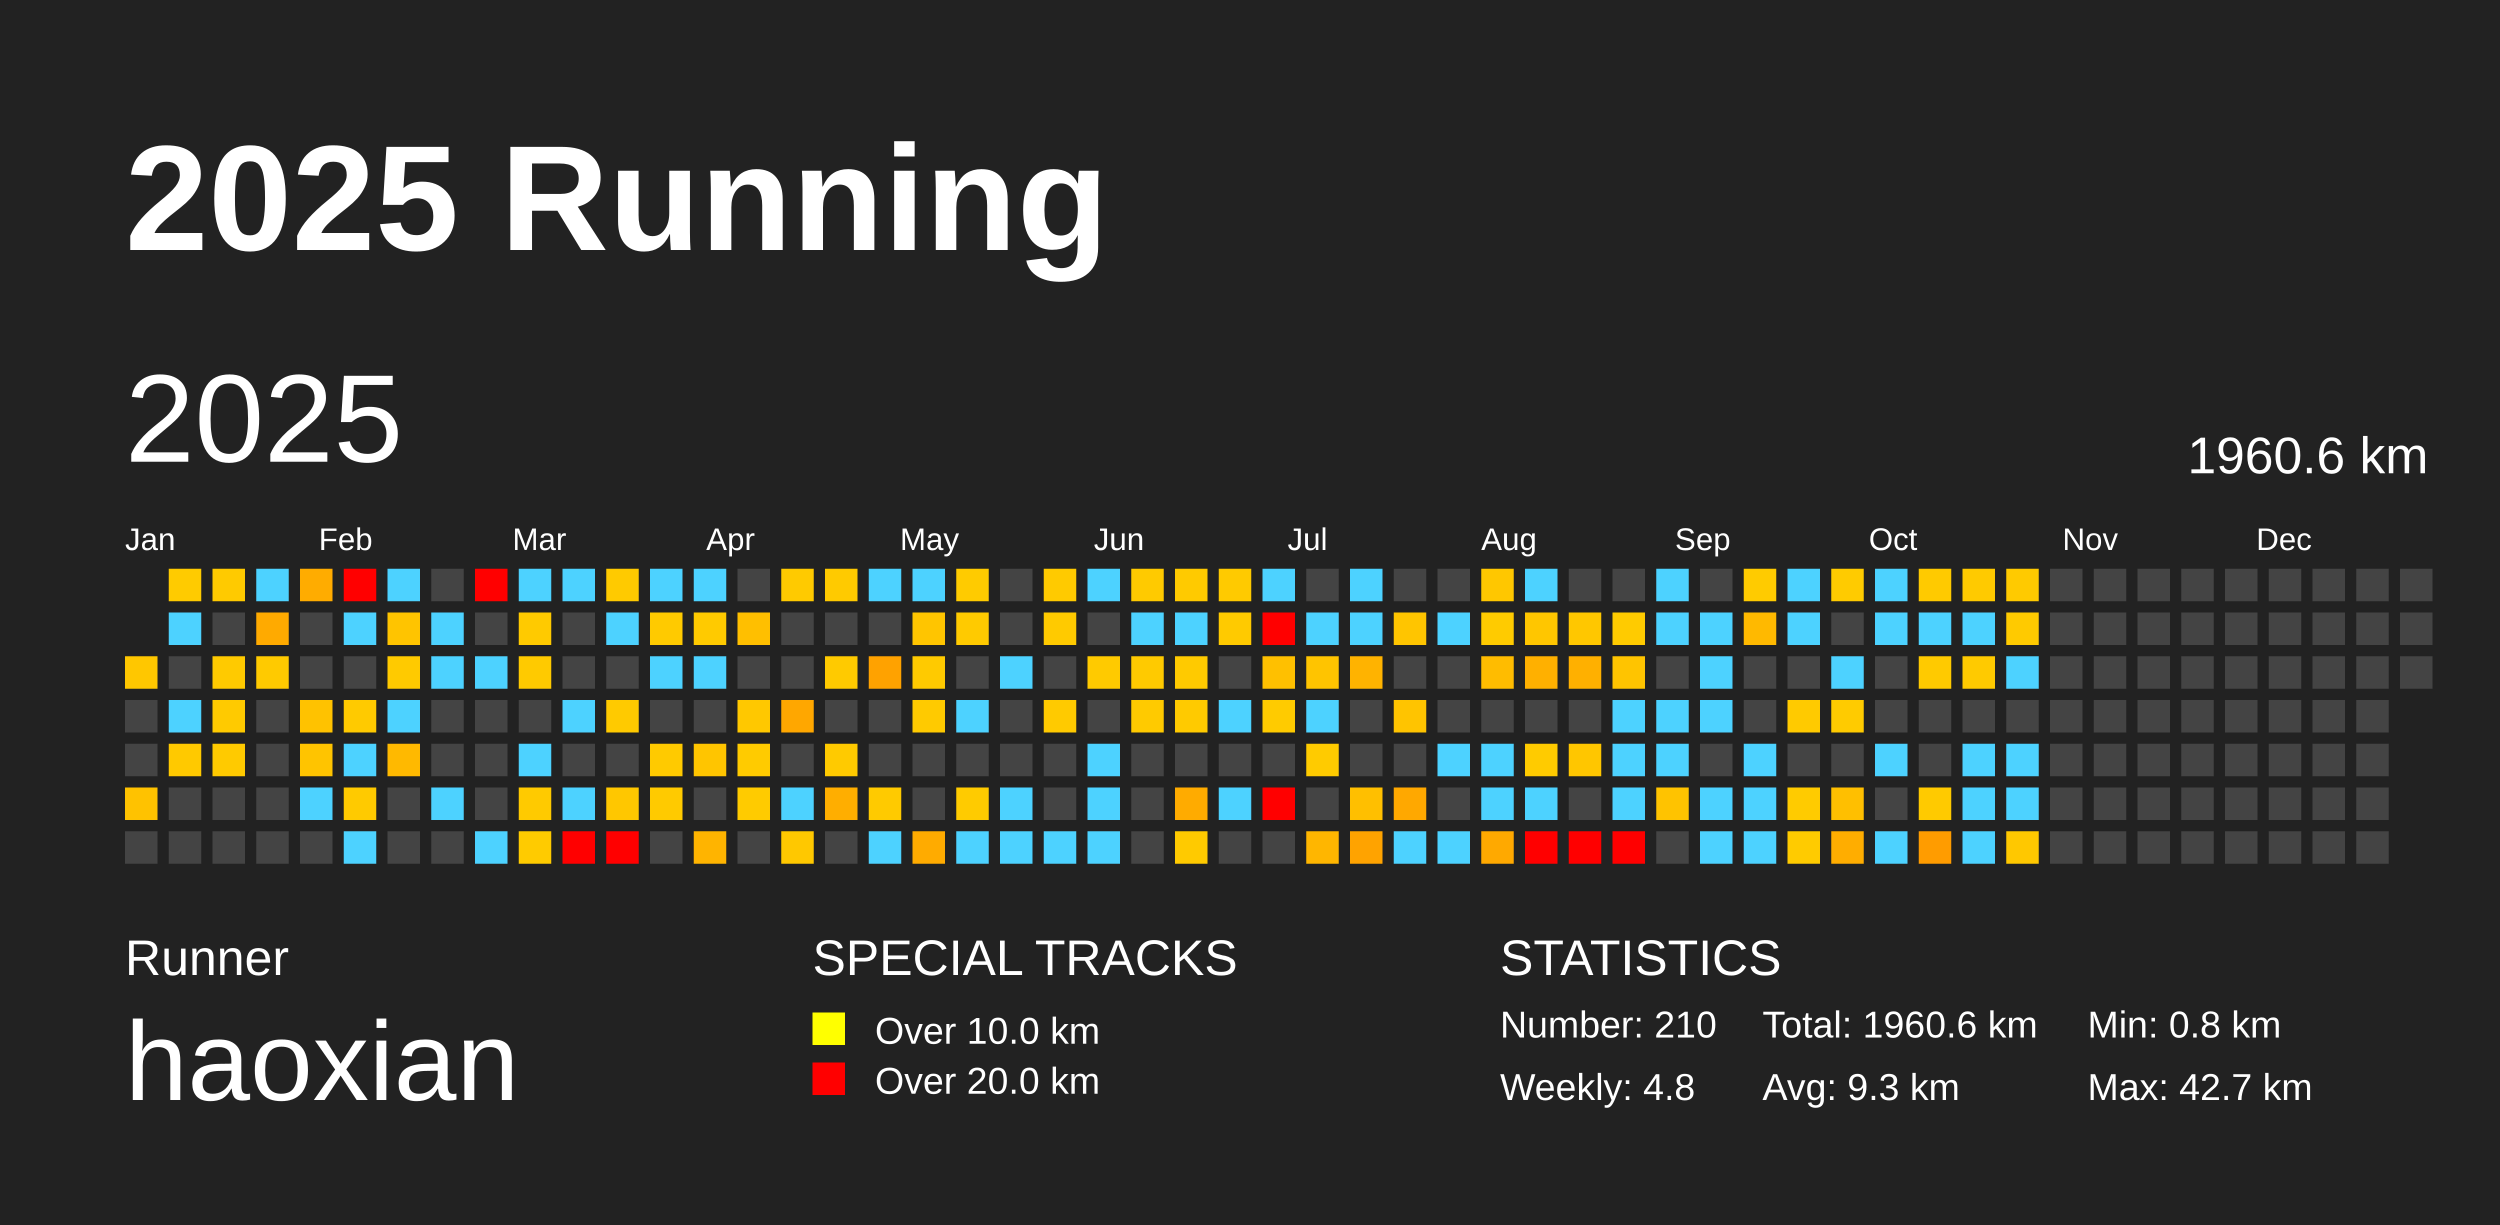
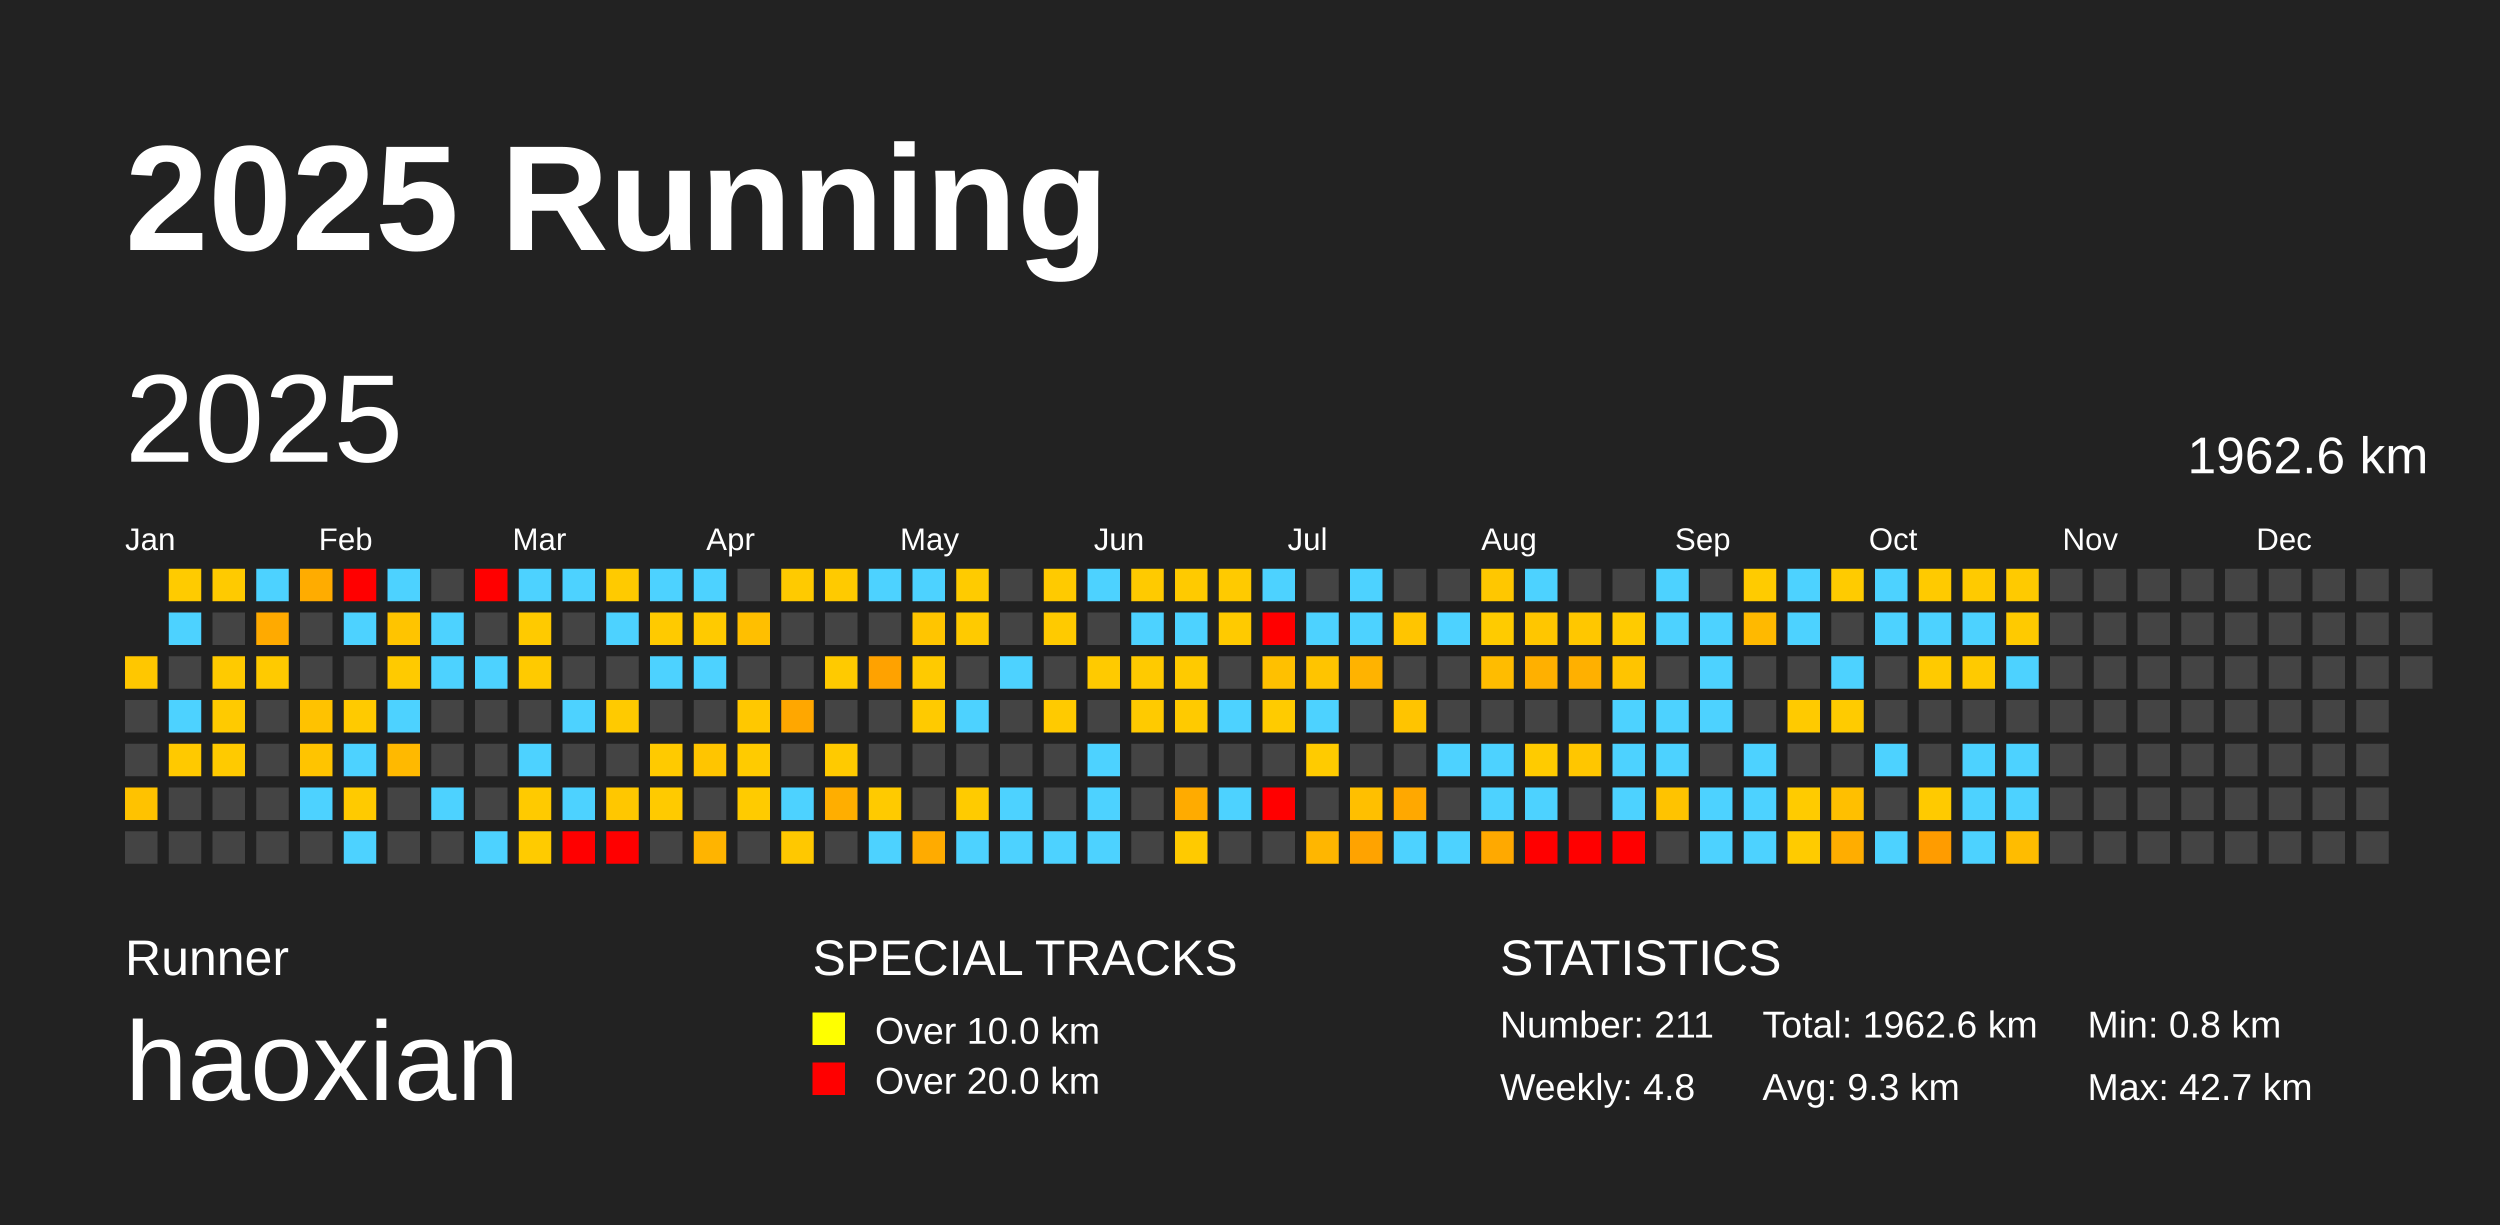
<svg xmlns="http://www.w3.org/2000/svg" baseProfile="full" height="98mm" version="1.1" viewBox="0,0,200,98" width="200mm">
  <defs />
  <rect fill="#222222" height="98" width="200" x="0" y="0" />
  <text fill="#FFFFFF" style="font-size:12px; font-family:Arial; font-weight:bold;" x="10" y="20">2025 Running</text>
  <text fill="#FFFFFF" style="font-size:4px; font-family:Arial" x="10" y="78">Runner</text>
  <text fill="#FFFFFF" style="font-size:9px; font-family:Arial" x="10" y="88">haoxian</text>
  <text fill="#FFFFFF" style="font-size:4px; font-family:Arial" x="65" y="78">SPECIAL TRACKS</text>
  <rect fill="yellow" height="2.6" width="2.6" x="65" y="81" />
  <text fill="#FFFFFF" style="font-size:3px; font-family:Arial" x="70" y="83.5">Over 10.0 km</text>
  <rect fill="red" height="2.6" width="2.6" x="65" y="85" />
  <text fill="#FFFFFF" style="font-size:3px; font-family:Arial" x="70" y="87.5">Over 20.0 km</text>
  <text fill="#FFFFFF" style="font-size:4px; font-family:Arial" x="120" y="78">STATISTICS</text>
-   <text fill="#FFFFFF" style="font-size:3px; font-family:Arial" x="120" y="83">Number: 210</text>
+   <text fill="#FFFFFF" style="font-size:3px; font-family:Arial" x="120" y="83">Number: 211</text>
  <text fill="#FFFFFF" style="font-size:3px; font-family:Arial" x="120" y="88">Weekly: 4.8</text>
-   <text fill="#FFFFFF" style="font-size:3px; font-family:Arial" x="141" y="83">Total: 1960.6 km</text>
+   <text fill="#FFFFFF" style="font-size:3px; font-family:Arial" x="141" y="83">Total: 1962.6 km</text>
  <text fill="#FFFFFF" style="font-size:3px; font-family:Arial" x="141" y="88">Avg: 9.3 km</text>
  <text fill="#FFFFFF" style="font-size:3px; font-family:Arial" x="167" y="83">Min: 0.8 km</text>
  <text fill="#FFFFFF" style="font-size:3px; font-family:Arial" x="167" y="88">Max: 42.7 km</text>
  <text dominant-baseline="hanging" fill="#FFFFFF" style="font-size:10.0px; font-family:Arial;" x="10" y="30">2025</text>
-   <text dominant-baseline="hanging" fill="#FFFFFF" style="font-size:4.125px; font-family:Arial;" x="175" y="35">1960.6 km</text>
+   <text dominant-baseline="hanging" fill="#FFFFFF" style="font-size:4.125px; font-family:Arial;" x="175" y="35">1962.6 km</text>
  <text fill="#FFFFFF" style="font-size:2.5px; font-family:Arial" x="10.0" y="44">Jan</text>
  <text fill="#FFFFFF" style="font-size:2.5px; font-family:Arial" x="25.5" y="44">Feb</text>
  <text fill="#FFFFFF" style="font-size:2.5px; font-family:Arial" x="41.0" y="44">Mar</text>
  <text fill="#FFFFFF" style="font-size:2.5px; font-family:Arial" x="56.5" y="44">Apr</text>
  <text fill="#FFFFFF" style="font-size:2.5px; font-family:Arial" x="72.0" y="44">May</text>
  <text fill="#FFFFFF" style="font-size:2.5px; font-family:Arial" x="87.5" y="44">Jun</text>
  <text fill="#FFFFFF" style="font-size:2.5px; font-family:Arial" x="103.0" y="44">Jul</text>
  <text fill="#FFFFFF" style="font-size:2.5px; font-family:Arial" x="118.5" y="44">Aug</text>
  <text fill="#FFFFFF" style="font-size:2.5px; font-family:Arial" x="134.0" y="44">Sep</text>
  <text fill="#FFFFFF" style="font-size:2.5px; font-family:Arial" x="149.5" y="44">Oct</text>
  <text fill="#FFFFFF" style="font-size:2.5px; font-family:Arial" x="165.0" y="44">Nov</text>
  <text fill="#FFFFFF" style="font-size:2.5px; font-family:Arial" x="180.5" y="44">Dec</text>
  <rect fill="#ffc700" height="2.6" width="2.6" x="10.0" y="52.5" />
  <rect fill="#444444" height="2.6" width="2.6" x="10.0" y="56.0" />
  <rect fill="#444444" height="2.6" width="2.6" x="10.0" y="59.5" />
  <rect fill="#ffc200" height="2.6" width="2.6" x="10.0" y="63.0" />
  <rect fill="#444444" height="2.6" width="2.6" x="10.0" y="66.5" />
  <rect fill="#ffcb00" height="2.6" width="2.6" x="13.5" y="45.5" />
  <rect fill="#4dd2ff" height="2.6" width="2.6" x="13.5" y="49.0" />
  <rect fill="#444444" height="2.6" width="2.6" x="13.5" y="52.5" />
  <rect fill="#4dd2ff" height="2.6" width="2.6" x="13.5" y="56.0" />
  <rect fill="#ffc900" height="2.6" width="2.6" x="13.5" y="59.5" />
  <rect fill="#444444" height="2.6" width="2.6" x="13.5" y="63.0" />
  <rect fill="#444444" height="2.6" width="2.6" x="13.5" y="66.5" />
  <rect fill="#ffca00" height="2.6" width="2.6" x="17.0" y="45.5" />
  <rect fill="#444444" height="2.6" width="2.6" x="17.0" y="49.0" />
  <rect fill="#ffca00" height="2.6" width="2.6" x="17.0" y="52.5" />
  <rect fill="#ffca00" height="2.6" width="2.6" x="17.0" y="56.0" />
  <rect fill="#ffca00" height="2.6" width="2.6" x="17.0" y="59.5" />
  <rect fill="#444444" height="2.6" width="2.6" x="17.0" y="63.0" />
  <rect fill="#444444" height="2.6" width="2.6" x="17.0" y="66.5" />
  <rect fill="#4dd2ff" height="2.6" width="2.6" x="20.5" y="45.5" />
  <rect fill="#ffaa00" height="2.6" width="2.6" x="20.5" y="49.0" />
  <rect fill="#ffca00" height="2.6" width="2.6" x="20.5" y="52.5" />
  <rect fill="#444444" height="2.6" width="2.6" x="20.5" y="56.0" />
  <rect fill="#444444" height="2.6" width="2.6" x="20.5" y="59.5" />
  <rect fill="#444444" height="2.6" width="2.6" x="20.5" y="63.0" />
  <rect fill="#444444" height="2.6" width="2.6" x="20.5" y="66.5" />
  <rect fill="#ffac00" height="2.6" width="2.6" x="24.0" y="45.5" />
  <rect fill="#444444" height="2.6" width="2.6" x="24.0" y="49.0" />
  <rect fill="#444444" height="2.6" width="2.6" x="24.0" y="52.5" />
  <rect fill="#ffc200" height="2.6" width="2.6" x="24.0" y="56.0" />
  <rect fill="#ffc400" height="2.6" width="2.6" x="24.0" y="59.5" />
  <rect fill="#4dd2ff" height="2.6" width="2.6" x="24.0" y="63.0" />
  <rect fill="#444444" height="2.6" width="2.6" x="24.0" y="66.5" />
  <rect fill="red" height="2.6" width="2.6" x="27.5" y="45.5" />
  <rect fill="#4dd2ff" height="2.6" width="2.6" x="27.5" y="49.0" />
  <rect fill="#444444" height="2.6" width="2.6" x="27.5" y="52.5" />
  <rect fill="#ffca00" height="2.6" width="2.6" x="27.5" y="56.0" />
  <rect fill="#4dd2ff" height="2.6" width="2.6" x="27.5" y="59.5" />
  <rect fill="#ffca00" height="2.6" width="2.6" x="27.5" y="63.0" />
  <rect fill="#4dd2ff" height="2.6" width="2.6" x="27.5" y="66.5" />
  <rect fill="#4dd2ff" height="2.6" width="2.6" x="31.0" y="45.5" />
  <rect fill="#ffc400" height="2.6" width="2.6" x="31.0" y="49.0" />
  <rect fill="#ffca00" height="2.6" width="2.6" x="31.0" y="52.5" />
  <rect fill="#4dd2ff" height="2.6" width="2.6" x="31.0" y="56.0" />
  <rect fill="#ffb900" height="2.6" width="2.6" x="31.0" y="59.5" />
  <rect fill="#444444" height="2.6" width="2.6" x="31.0" y="63.0" />
  <rect fill="#444444" height="2.6" width="2.6" x="31.0" y="66.5" />
  <rect fill="#444444" height="2.6" width="2.6" x="34.5" y="45.5" />
  <rect fill="#4dd2ff" height="2.6" width="2.6" x="34.5" y="49.0" />
  <rect fill="#4dd2ff" height="2.6" width="2.6" x="34.5" y="52.5" />
  <rect fill="#444444" height="2.6" width="2.6" x="34.5" y="56.0" />
  <rect fill="#444444" height="2.6" width="2.6" x="34.5" y="59.5" />
  <rect fill="#4dd2ff" height="2.6" width="2.6" x="34.5" y="63.0" />
  <rect fill="#444444" height="2.6" width="2.6" x="34.5" y="66.5" />
  <rect fill="red" height="2.6" width="2.6" x="38.0" y="45.5" />
  <rect fill="#444444" height="2.6" width="2.6" x="38.0" y="49.0" />
  <rect fill="#4dd2ff" height="2.6" width="2.6" x="38.0" y="52.5" />
  <rect fill="#444444" height="2.6" width="2.6" x="38.0" y="56.0" />
  <rect fill="#444444" height="2.6" width="2.6" x="38.0" y="59.5" />
  <rect fill="#444444" height="2.6" width="2.6" x="38.0" y="63.0" />
  <rect fill="#4dd2ff" height="2.6" width="2.6" x="38.0" y="66.5" />
  <rect fill="#4dd2ff" height="2.6" width="2.6" x="41.5" y="45.5" />
  <rect fill="#ffca00" height="2.6" width="2.6" x="41.5" y="49.0" />
  <rect fill="#ffca00" height="2.6" width="2.6" x="41.5" y="52.5" />
  <rect fill="#444444" height="2.6" width="2.6" x="41.5" y="56.0" />
  <rect fill="#4dd2ff" height="2.6" width="2.6" x="41.5" y="59.5" />
  <rect fill="#ffca00" height="2.6" width="2.6" x="41.5" y="63.0" />
  <rect fill="#ffcb00" height="2.6" width="2.6" x="41.5" y="66.5" />
  <rect fill="#4dd2ff" height="2.6" width="2.6" x="45.0" y="45.5" />
  <rect fill="#444444" height="2.6" width="2.6" x="45.0" y="49.0" />
  <rect fill="#444444" height="2.6" width="2.6" x="45.0" y="52.5" />
  <rect fill="#4dd2ff" height="2.6" width="2.6" x="45.0" y="56.0" />
  <rect fill="#444444" height="2.6" width="2.6" x="45.0" y="59.5" />
  <rect fill="#4dd2ff" height="2.6" width="2.6" x="45.0" y="63.0" />
  <rect fill="red" height="2.6" width="2.6" x="45.0" y="66.5" />
  <rect fill="#ffca00" height="2.6" width="2.6" x="48.5" y="45.5" />
  <rect fill="#4dd2ff" height="2.6" width="2.6" x="48.5" y="49.0" />
  <rect fill="#444444" height="2.6" width="2.6" x="48.5" y="52.5" />
  <rect fill="#ffca00" height="2.6" width="2.6" x="48.5" y="56.0" />
  <rect fill="#444444" height="2.6" width="2.6" x="48.5" y="59.5" />
  <rect fill="#ffc700" height="2.6" width="2.6" x="48.5" y="63.0" />
  <rect fill="red" height="2.6" width="2.6" x="48.5" y="66.5" />
  <rect fill="#4dd2ff" height="2.6" width="2.6" x="52.0" y="45.5" />
  <rect fill="#ffca00" height="2.6" width="2.6" x="52.0" y="49.0" />
  <rect fill="#4dd2ff" height="2.6" width="2.6" x="52.0" y="52.5" />
  <rect fill="#444444" height="2.6" width="2.6" x="52.0" y="56.0" />
  <rect fill="#ffca00" height="2.6" width="2.6" x="52.0" y="59.5" />
  <rect fill="#ffca00" height="2.6" width="2.6" x="52.0" y="63.0" />
  <rect fill="#444444" height="2.6" width="2.6" x="52.0" y="66.5" />
  <rect fill="#4dd2ff" height="2.6" width="2.6" x="55.5" y="45.5" />
  <rect fill="#ffca00" height="2.6" width="2.6" x="55.5" y="49.0" />
  <rect fill="#4dd2ff" height="2.6" width="2.6" x="55.5" y="52.5" />
  <rect fill="#444444" height="2.6" width="2.6" x="55.5" y="56.0" />
  <rect fill="#ffc500" height="2.6" width="2.6" x="55.5" y="59.5" />
  <rect fill="#444444" height="2.6" width="2.6" x="55.5" y="63.0" />
  <rect fill="#ffb400" height="2.6" width="2.6" x="55.5" y="66.5" />
  <rect fill="#444444" height="2.6" width="2.6" x="59.0" y="45.5" />
  <rect fill="#ffbf00" height="2.6" width="2.6" x="59.0" y="49.0" />
  <rect fill="#444444" height="2.6" width="2.6" x="59.0" y="52.5" />
  <rect fill="#ffc800" height="2.6" width="2.6" x="59.0" y="56.0" />
  <rect fill="#ffcb00" height="2.6" width="2.6" x="59.0" y="59.5" />
  <rect fill="#ffcb00" height="2.6" width="2.6" x="59.0" y="63.0" />
  <rect fill="#444444" height="2.6" width="2.6" x="59.0" y="66.5" />
  <rect fill="#ffca00" height="2.6" width="2.6" x="62.5" y="45.5" />
  <rect fill="#444444" height="2.6" width="2.6" x="62.5" y="49.0" />
  <rect fill="#444444" height="2.6" width="2.6" x="62.5" y="52.5" />
  <rect fill="#ffa700" height="2.6" width="2.6" x="62.5" y="56.0" />
  <rect fill="#444444" height="2.6" width="2.6" x="62.5" y="59.5" />
  <rect fill="#4dd2ff" height="2.6" width="2.6" x="62.5" y="63.0" />
  <rect fill="#ffc800" height="2.6" width="2.6" x="62.5" y="66.5" />
  <rect fill="#ffca00" height="2.6" width="2.6" x="66.0" y="45.5" />
  <rect fill="#444444" height="2.6" width="2.6" x="66.0" y="49.0" />
  <rect fill="#ffca00" height="2.6" width="2.6" x="66.0" y="52.5" />
  <rect fill="#444444" height="2.6" width="2.6" x="66.0" y="56.0" />
  <rect fill="#ffca00" height="2.6" width="2.6" x="66.0" y="59.5" />
  <rect fill="#ffae00" height="2.6" width="2.6" x="66.0" y="63.0" />
  <rect fill="#444444" height="2.6" width="2.6" x="66.0" y="66.5" />
  <rect fill="#4dd2ff" height="2.6" width="2.6" x="69.5" y="45.5" />
  <rect fill="#444444" height="2.6" width="2.6" x="69.5" y="49.0" />
  <rect fill="#ffa200" height="2.6" width="2.6" x="69.5" y="52.5" />
  <rect fill="#444444" height="2.6" width="2.6" x="69.5" y="56.0" />
  <rect fill="#444444" height="2.6" width="2.6" x="69.5" y="59.5" />
  <rect fill="#ffca00" height="2.6" width="2.6" x="69.5" y="63.0" />
  <rect fill="#4dd2ff" height="2.6" width="2.6" x="69.5" y="66.5" />
  <rect fill="#4dd2ff" height="2.6" width="2.6" x="73.0" y="45.5" />
  <rect fill="#ffc500" height="2.6" width="2.6" x="73.0" y="49.0" />
  <rect fill="#ffca00" height="2.6" width="2.6" x="73.0" y="52.5" />
  <rect fill="#ffca00" height="2.6" width="2.6" x="73.0" y="56.0" />
  <rect fill="#444444" height="2.6" width="2.6" x="73.0" y="59.5" />
  <rect fill="#444444" height="2.6" width="2.6" x="73.0" y="63.0" />
  <rect fill="#ffab00" height="2.6" width="2.6" x="73.0" y="66.5" />
  <rect fill="#ffcb00" height="2.6" width="2.6" x="76.5" y="45.5" />
  <rect fill="#ffca00" height="2.6" width="2.6" x="76.5" y="49.0" />
  <rect fill="#444444" height="2.6" width="2.6" x="76.5" y="52.5" />
  <rect fill="#4dd2ff" height="2.6" width="2.6" x="76.5" y="56.0" />
  <rect fill="#444444" height="2.6" width="2.6" x="76.5" y="59.5" />
  <rect fill="#ffcb00" height="2.6" width="2.6" x="76.5" y="63.0" />
  <rect fill="#4dd2ff" height="2.6" width="2.6" x="76.5" y="66.5" />
  <rect fill="#444444" height="2.6" width="2.6" x="80.0" y="45.5" />
  <rect fill="#444444" height="2.6" width="2.6" x="80.0" y="49.0" />
  <rect fill="#4dd2ff" height="2.6" width="2.6" x="80.0" y="52.5" />
  <rect fill="#444444" height="2.6" width="2.6" x="80.0" y="56.0" />
  <rect fill="#444444" height="2.6" width="2.6" x="80.0" y="59.5" />
  <rect fill="#4dd2ff" height="2.6" width="2.6" x="80.0" y="63.0" />
  <rect fill="#4dd2ff" height="2.6" width="2.6" x="80.0" y="66.5" />
  <rect fill="#ffca00" height="2.6" width="2.6" x="83.5" y="45.5" />
  <rect fill="#ffca00" height="2.6" width="2.6" x="83.5" y="49.0" />
  <rect fill="#444444" height="2.6" width="2.6" x="83.5" y="52.5" />
  <rect fill="#ffca00" height="2.6" width="2.6" x="83.5" y="56.0" />
  <rect fill="#444444" height="2.6" width="2.6" x="83.5" y="59.5" />
  <rect fill="#444444" height="2.6" width="2.6" x="83.5" y="63.0" />
  <rect fill="#4dd2ff" height="2.6" width="2.6" x="83.5" y="66.5" />
  <rect fill="#4dd2ff" height="2.6" width="2.6" x="87.0" y="45.5" />
  <rect fill="#444444" height="2.6" width="2.6" x="87.0" y="49.0" />
  <rect fill="#ffca00" height="2.6" width="2.6" x="87.0" y="52.5" />
  <rect fill="#444444" height="2.6" width="2.6" x="87.0" y="56.0" />
  <rect fill="#4dd2ff" height="2.6" width="2.6" x="87.0" y="59.5" />
  <rect fill="#4dd2ff" height="2.6" width="2.6" x="87.0" y="63.0" />
  <rect fill="#4dd2ff" height="2.6" width="2.6" x="87.0" y="66.5" />
  <rect fill="#ffca00" height="2.6" width="2.6" x="90.5" y="45.5" />
  <rect fill="#4dd2ff" height="2.6" width="2.6" x="90.5" y="49.0" />
  <rect fill="#ffca00" height="2.6" width="2.6" x="90.5" y="52.5" />
  <rect fill="#ffca00" height="2.6" width="2.6" x="90.5" y="56.0" />
  <rect fill="#444444" height="2.6" width="2.6" x="90.5" y="59.5" />
  <rect fill="#444444" height="2.6" width="2.6" x="90.5" y="63.0" />
  <rect fill="#444444" height="2.6" width="2.6" x="90.5" y="66.5" />
  <rect fill="#ffca00" height="2.6" width="2.6" x="94.0" y="45.5" />
  <rect fill="#4dd2ff" height="2.6" width="2.6" x="94.0" y="49.0" />
  <rect fill="#ffca00" height="2.6" width="2.6" x="94.0" y="52.5" />
  <rect fill="#ffca00" height="2.6" width="2.6" x="94.0" y="56.0" />
  <rect fill="#444444" height="2.6" width="2.6" x="94.0" y="59.5" />
  <rect fill="#ffab00" height="2.6" width="2.6" x="94.0" y="63.0" />
  <rect fill="#ffca00" height="2.6" width="2.6" x="94.0" y="66.5" />
  <rect fill="#ffca00" height="2.6" width="2.6" x="97.5" y="45.5" />
  <rect fill="#ffca00" height="2.6" width="2.6" x="97.5" y="49.0" />
  <rect fill="#444444" height="2.6" width="2.6" x="97.5" y="52.5" />
  <rect fill="#4dd2ff" height="2.6" width="2.6" x="97.5" y="56.0" />
  <rect fill="#444444" height="2.6" width="2.6" x="97.5" y="59.5" />
  <rect fill="#4dd2ff" height="2.6" width="2.6" x="97.5" y="63.0" />
  <rect fill="#444444" height="2.6" width="2.6" x="97.5" y="66.5" />
  <rect fill="#4dd2ff" height="2.6" width="2.6" x="101.0" y="45.5" />
  <rect fill="red" height="2.6" width="2.6" x="101.0" y="49.0" />
  <rect fill="#ffc000" height="2.6" width="2.6" x="101.0" y="52.5" />
  <rect fill="#ffcb00" height="2.6" width="2.6" x="101.0" y="56.0" />
  <rect fill="#444444" height="2.6" width="2.6" x="101.0" y="59.5" />
  <rect fill="red" height="2.6" width="2.6" x="101.0" y="63.0" />
  <rect fill="#444444" height="2.6" width="2.6" x="101.0" y="66.5" />
  <rect fill="#444444" height="2.6" width="2.6" x="104.5" y="45.5" />
  <rect fill="#4dd2ff" height="2.6" width="2.6" x="104.5" y="49.0" />
  <rect fill="#ffc400" height="2.6" width="2.6" x="104.5" y="52.5" />
  <rect fill="#4dd2ff" height="2.6" width="2.6" x="104.5" y="56.0" />
  <rect fill="#ffcb00" height="2.6" width="2.6" x="104.5" y="59.5" />
  <rect fill="#444444" height="2.6" width="2.6" x="104.5" y="63.0" />
  <rect fill="#ffb600" height="2.6" width="2.6" x="104.5" y="66.5" />
  <rect fill="#4dd2ff" height="2.6" width="2.6" x="108.0" y="45.5" />
  <rect fill="#4dd2ff" height="2.6" width="2.6" x="108.0" y="49.0" />
  <rect fill="#ffb300" height="2.6" width="2.6" x="108.0" y="52.5" />
  <rect fill="#444444" height="2.6" width="2.6" x="108.0" y="56.0" />
  <rect fill="#444444" height="2.6" width="2.6" x="108.0" y="59.5" />
  <rect fill="#ffbf00" height="2.6" width="2.6" x="108.0" y="63.0" />
  <rect fill="#ffa300" height="2.6" width="2.6" x="108.0" y="66.5" />
  <rect fill="#444444" height="2.6" width="2.6" x="111.5" y="45.5" />
  <rect fill="#ffc500" height="2.6" width="2.6" x="111.5" y="49.0" />
  <rect fill="#444444" height="2.6" width="2.6" x="111.5" y="52.5" />
  <rect fill="#ffc400" height="2.6" width="2.6" x="111.5" y="56.0" />
  <rect fill="#444444" height="2.6" width="2.6" x="111.5" y="59.5" />
  <rect fill="#ffa800" height="2.6" width="2.6" x="111.5" y="63.0" />
  <rect fill="#4dd2ff" height="2.6" width="2.6" x="111.5" y="66.5" />
  <rect fill="#444444" height="2.6" width="2.6" x="115.0" y="45.5" />
  <rect fill="#4dd2ff" height="2.6" width="2.6" x="115.0" y="49.0" />
  <rect fill="#444444" height="2.6" width="2.6" x="115.0" y="52.5" />
  <rect fill="#444444" height="2.6" width="2.6" x="115.0" y="56.0" />
  <rect fill="#4dd2ff" height="2.6" width="2.6" x="115.0" y="59.5" />
  <rect fill="#444444" height="2.6" width="2.6" x="115.0" y="63.0" />
  <rect fill="#4dd2ff" height="2.6" width="2.6" x="115.0" y="66.5" />
  <rect fill="#ffc700" height="2.6" width="2.6" x="118.5" y="45.5" />
  <rect fill="#ffcb00" height="2.6" width="2.6" x="118.5" y="49.0" />
  <rect fill="#ffbc00" height="2.6" width="2.6" x="118.5" y="52.5" />
  <rect fill="#444444" height="2.6" width="2.6" x="118.5" y="56.0" />
  <rect fill="#4dd2ff" height="2.6" width="2.6" x="118.5" y="59.5" />
  <rect fill="#4dd2ff" height="2.6" width="2.6" x="118.5" y="63.0" />
  <rect fill="#ffa900" height="2.6" width="2.6" x="118.5" y="66.5" />
  <rect fill="#4dd2ff" height="2.6" width="2.6" x="122.0" y="45.5" />
  <rect fill="#ffc600" height="2.6" width="2.6" x="122.0" y="49.0" />
  <rect fill="#ffb000" height="2.6" width="2.6" x="122.0" y="52.5" />
  <rect fill="#444444" height="2.6" width="2.6" x="122.0" y="56.0" />
  <rect fill="#ffcb00" height="2.6" width="2.6" x="122.0" y="59.5" />
  <rect fill="#4dd2ff" height="2.6" width="2.6" x="122.0" y="63.0" />
  <rect fill="red" height="2.6" width="2.6" x="122.0" y="66.5" />
  <rect fill="#444444" height="2.6" width="2.6" x="125.5" y="45.5" />
  <rect fill="#ffc700" height="2.6" width="2.6" x="125.5" y="49.0" />
  <rect fill="#ffb000" height="2.6" width="2.6" x="125.5" y="52.5" />
  <rect fill="#444444" height="2.6" width="2.6" x="125.5" y="56.0" />
  <rect fill="#ffc600" height="2.6" width="2.6" x="125.5" y="59.5" />
  <rect fill="#444444" height="2.6" width="2.6" x="125.5" y="63.0" />
  <rect fill="red" height="2.6" width="2.6" x="125.5" y="66.5" />
  <rect fill="#444444" height="2.6" width="2.6" x="129.0" y="45.5" />
  <rect fill="#ffcb00" height="2.6" width="2.6" x="129.0" y="49.0" />
  <rect fill="#ffc400" height="2.6" width="2.6" x="129.0" y="52.5" />
  <rect fill="#4dd2ff" height="2.6" width="2.6" x="129.0" y="56.0" />
  <rect fill="#4dd2ff" height="2.6" width="2.6" x="129.0" y="59.5" />
  <rect fill="#4dd2ff" height="2.6" width="2.6" x="129.0" y="63.0" />
  <rect fill="red" height="2.6" width="2.6" x="129.0" y="66.5" />
  <rect fill="#4dd2ff" height="2.6" width="2.6" x="132.5" y="45.5" />
  <rect fill="#4dd2ff" height="2.6" width="2.6" x="132.5" y="49.0" />
  <rect fill="#444444" height="2.6" width="2.6" x="132.5" y="52.5" />
  <rect fill="#4dd2ff" height="2.6" width="2.6" x="132.5" y="56.0" />
  <rect fill="#4dd2ff" height="2.6" width="2.6" x="132.5" y="59.5" />
  <rect fill="#ffc300" height="2.6" width="2.6" x="132.5" y="63.0" />
  <rect fill="#444444" height="2.6" width="2.6" x="132.5" y="66.5" />
  <rect fill="#444444" height="2.6" width="2.6" x="136.0" y="45.5" />
  <rect fill="#4dd2ff" height="2.6" width="2.6" x="136.0" y="49.0" />
  <rect fill="#4dd2ff" height="2.6" width="2.6" x="136.0" y="52.5" />
  <rect fill="#4dd2ff" height="2.6" width="2.6" x="136.0" y="56.0" />
  <rect fill="#444444" height="2.6" width="2.6" x="136.0" y="59.5" />
  <rect fill="#4dd2ff" height="2.6" width="2.6" x="136.0" y="63.0" />
  <rect fill="#4dd2ff" height="2.6" width="2.6" x="136.0" y="66.5" />
  <rect fill="#ffcb00" height="2.6" width="2.6" x="139.5" y="45.5" />
  <rect fill="#ffb900" height="2.6" width="2.6" x="139.5" y="49.0" />
  <rect fill="#444444" height="2.6" width="2.6" x="139.5" y="52.5" />
  <rect fill="#444444" height="2.6" width="2.6" x="139.5" y="56.0" />
  <rect fill="#4dd2ff" height="2.6" width="2.6" x="139.5" y="59.5" />
  <rect fill="#4dd2ff" height="2.6" width="2.6" x="139.5" y="63.0" />
  <rect fill="#4dd2ff" height="2.6" width="2.6" x="139.5" y="66.5" />
  <rect fill="#4dd2ff" height="2.6" width="2.6" x="143.0" y="45.5" />
  <rect fill="#4dd2ff" height="2.6" width="2.6" x="143.0" y="49.0" />
  <rect fill="#444444" height="2.6" width="2.6" x="143.0" y="52.5" />
  <rect fill="#ffca00" height="2.6" width="2.6" x="143.0" y="56.0" />
  <rect fill="#444444" height="2.6" width="2.6" x="143.0" y="59.5" />
  <rect fill="#ffcb00" height="2.6" width="2.6" x="143.0" y="63.0" />
  <rect fill="#ffcb00" height="2.6" width="2.6" x="143.0" y="66.5" />
  <rect fill="#ffcb00" height="2.6" width="2.6" x="146.5" y="45.5" />
  <rect fill="#444444" height="2.6" width="2.6" x="146.5" y="49.0" />
  <rect fill="#4dd2ff" height="2.6" width="2.6" x="146.5" y="52.5" />
  <rect fill="#ffcb00" height="2.6" width="2.6" x="146.5" y="56.0" />
  <rect fill="#444444" height="2.6" width="2.6" x="146.5" y="59.5" />
  <rect fill="#ffbf00" height="2.6" width="2.6" x="146.5" y="63.0" />
  <rect fill="#ffad00" height="2.6" width="2.6" x="146.5" y="66.5" />
  <rect fill="#4dd2ff" height="2.6" width="2.6" x="150.0" y="45.5" />
  <rect fill="#4dd2ff" height="2.6" width="2.6" x="150.0" y="49.0" />
  <rect fill="#444444" height="2.6" width="2.6" x="150.0" y="52.5" />
  <rect fill="#444444" height="2.6" width="2.6" x="150.0" y="56.0" />
  <rect fill="#4dd2ff" height="2.6" width="2.6" x="150.0" y="59.5" />
  <rect fill="#444444" height="2.6" width="2.6" x="150.0" y="63.0" />
  <rect fill="#4dd2ff" height="2.6" width="2.6" x="150.0" y="66.5" />
  <rect fill="#ffca00" height="2.6" width="2.6" x="153.5" y="45.5" />
  <rect fill="#4dd2ff" height="2.6" width="2.6" x="153.5" y="49.0" />
  <rect fill="#ffca00" height="2.6" width="2.6" x="153.5" y="52.5" />
  <rect fill="#444444" height="2.6" width="2.6" x="153.5" y="56.0" />
  <rect fill="#444444" height="2.6" width="2.6" x="153.5" y="59.5" />
  <rect fill="#ffca00" height="2.6" width="2.6" x="153.5" y="63.0" />
  <rect fill="#ff9c00" height="2.6" width="2.6" x="153.5" y="66.5" />
  <rect fill="#ffca00" height="2.6" width="2.6" x="157.0" y="45.5" />
  <rect fill="#4dd2ff" height="2.6" width="2.6" x="157.0" y="49.0" />
  <rect fill="#ffca00" height="2.6" width="2.6" x="157.0" y="52.5" />
  <rect fill="#444444" height="2.6" width="2.6" x="157.0" y="56.0" />
  <rect fill="#4dd2ff" height="2.6" width="2.6" x="157.0" y="59.5" />
  <rect fill="#4dd2ff" height="2.6" width="2.6" x="157.0" y="63.0" />
  <rect fill="#4dd2ff" height="2.6" width="2.6" x="157.0" y="66.5" />
  <rect fill="#ffca00" height="2.6" width="2.6" x="160.5" y="45.5" />
  <rect fill="#ffca00" height="2.6" width="2.6" x="160.5" y="49.0" />
  <rect fill="#4dd2ff" height="2.6" width="2.6" x="160.5" y="52.5" />
  <rect fill="#444444" height="2.6" width="2.6" x="160.5" y="56.0" />
  <rect fill="#4dd2ff" height="2.6" width="2.6" x="160.5" y="59.5" />
  <rect fill="#4dd2ff" height="2.6" width="2.6" x="160.5" y="63.0" />
-   <rect fill="#ffc800" height="2.6" width="2.6" x="160.5" y="66.5" />
+   <rect fill="#ffbc00" height="2.6" width="2.6" x="160.5" y="66.5" />
  <rect fill="#444444" height="2.6" width="2.6" x="164.0" y="45.5" />
  <rect fill="#444444" height="2.6" width="2.6" x="164.0" y="49.0" />
  <rect fill="#444444" height="2.6" width="2.6" x="164.0" y="52.5" />
  <rect fill="#444444" height="2.6" width="2.6" x="164.0" y="56.0" />
  <rect fill="#444444" height="2.6" width="2.6" x="164.0" y="59.5" />
  <rect fill="#444444" height="2.6" width="2.6" x="164.0" y="63.0" />
  <rect fill="#444444" height="2.6" width="2.6" x="164.0" y="66.5" />
  <rect fill="#444444" height="2.6" width="2.6" x="167.5" y="45.5" />
  <rect fill="#444444" height="2.6" width="2.6" x="167.5" y="49.0" />
  <rect fill="#444444" height="2.6" width="2.6" x="167.5" y="52.5" />
  <rect fill="#444444" height="2.6" width="2.6" x="167.5" y="56.0" />
  <rect fill="#444444" height="2.6" width="2.6" x="167.5" y="59.5" />
  <rect fill="#444444" height="2.6" width="2.6" x="167.5" y="63.0" />
  <rect fill="#444444" height="2.6" width="2.6" x="167.5" y="66.5" />
  <rect fill="#444444" height="2.6" width="2.6" x="171.0" y="45.5" />
  <rect fill="#444444" height="2.6" width="2.6" x="171.0" y="49.0" />
  <rect fill="#444444" height="2.6" width="2.6" x="171.0" y="52.5" />
  <rect fill="#444444" height="2.6" width="2.6" x="171.0" y="56.0" />
  <rect fill="#444444" height="2.6" width="2.6" x="171.0" y="59.5" />
  <rect fill="#444444" height="2.6" width="2.6" x="171.0" y="63.0" />
  <rect fill="#444444" height="2.6" width="2.6" x="171.0" y="66.5" />
  <rect fill="#444444" height="2.6" width="2.6" x="174.5" y="45.5" />
  <rect fill="#444444" height="2.6" width="2.6" x="174.5" y="49.0" />
  <rect fill="#444444" height="2.6" width="2.6" x="174.5" y="52.5" />
  <rect fill="#444444" height="2.6" width="2.6" x="174.5" y="56.0" />
  <rect fill="#444444" height="2.6" width="2.6" x="174.5" y="59.5" />
  <rect fill="#444444" height="2.6" width="2.6" x="174.5" y="63.0" />
  <rect fill="#444444" height="2.6" width="2.6" x="174.5" y="66.5" />
  <rect fill="#444444" height="2.6" width="2.6" x="178.0" y="45.5" />
  <rect fill="#444444" height="2.6" width="2.6" x="178.0" y="49.0" />
  <rect fill="#444444" height="2.6" width="2.6" x="178.0" y="52.5" />
  <rect fill="#444444" height="2.6" width="2.6" x="178.0" y="56.0" />
  <rect fill="#444444" height="2.6" width="2.6" x="178.0" y="59.5" />
  <rect fill="#444444" height="2.6" width="2.6" x="178.0" y="63.0" />
  <rect fill="#444444" height="2.6" width="2.6" x="178.0" y="66.5" />
  <rect fill="#444444" height="2.6" width="2.6" x="181.5" y="45.5" />
  <rect fill="#444444" height="2.6" width="2.6" x="181.5" y="49.0" />
  <rect fill="#444444" height="2.6" width="2.6" x="181.5" y="52.5" />
  <rect fill="#444444" height="2.6" width="2.6" x="181.5" y="56.0" />
  <rect fill="#444444" height="2.6" width="2.6" x="181.5" y="59.5" />
  <rect fill="#444444" height="2.6" width="2.6" x="181.5" y="63.0" />
  <rect fill="#444444" height="2.6" width="2.6" x="181.5" y="66.5" />
  <rect fill="#444444" height="2.6" width="2.6" x="185.0" y="45.5" />
  <rect fill="#444444" height="2.6" width="2.6" x="185.0" y="49.0" />
  <rect fill="#444444" height="2.6" width="2.6" x="185.0" y="52.5" />
  <rect fill="#444444" height="2.6" width="2.6" x="185.0" y="56.0" />
  <rect fill="#444444" height="2.6" width="2.6" x="185.0" y="59.5" />
  <rect fill="#444444" height="2.6" width="2.6" x="185.0" y="63.0" />
  <rect fill="#444444" height="2.6" width="2.6" x="185.0" y="66.5" />
  <rect fill="#444444" height="2.6" width="2.6" x="188.5" y="45.5" />
  <rect fill="#444444" height="2.6" width="2.6" x="188.5" y="49.0" />
  <rect fill="#444444" height="2.6" width="2.6" x="188.5" y="52.5" />
  <rect fill="#444444" height="2.6" width="2.6" x="188.5" y="56.0" />
  <rect fill="#444444" height="2.6" width="2.6" x="188.5" y="59.5" />
  <rect fill="#444444" height="2.6" width="2.6" x="188.5" y="63.0" />
  <rect fill="#444444" height="2.6" width="2.6" x="188.5" y="66.5" />
  <rect fill="#444444" height="2.6" width="2.6" x="192.0" y="45.5" />
  <rect fill="#444444" height="2.6" width="2.6" x="192.0" y="49.0" />
  <rect fill="#444444" height="2.6" width="2.6" x="192.0" y="52.5" />
</svg>
